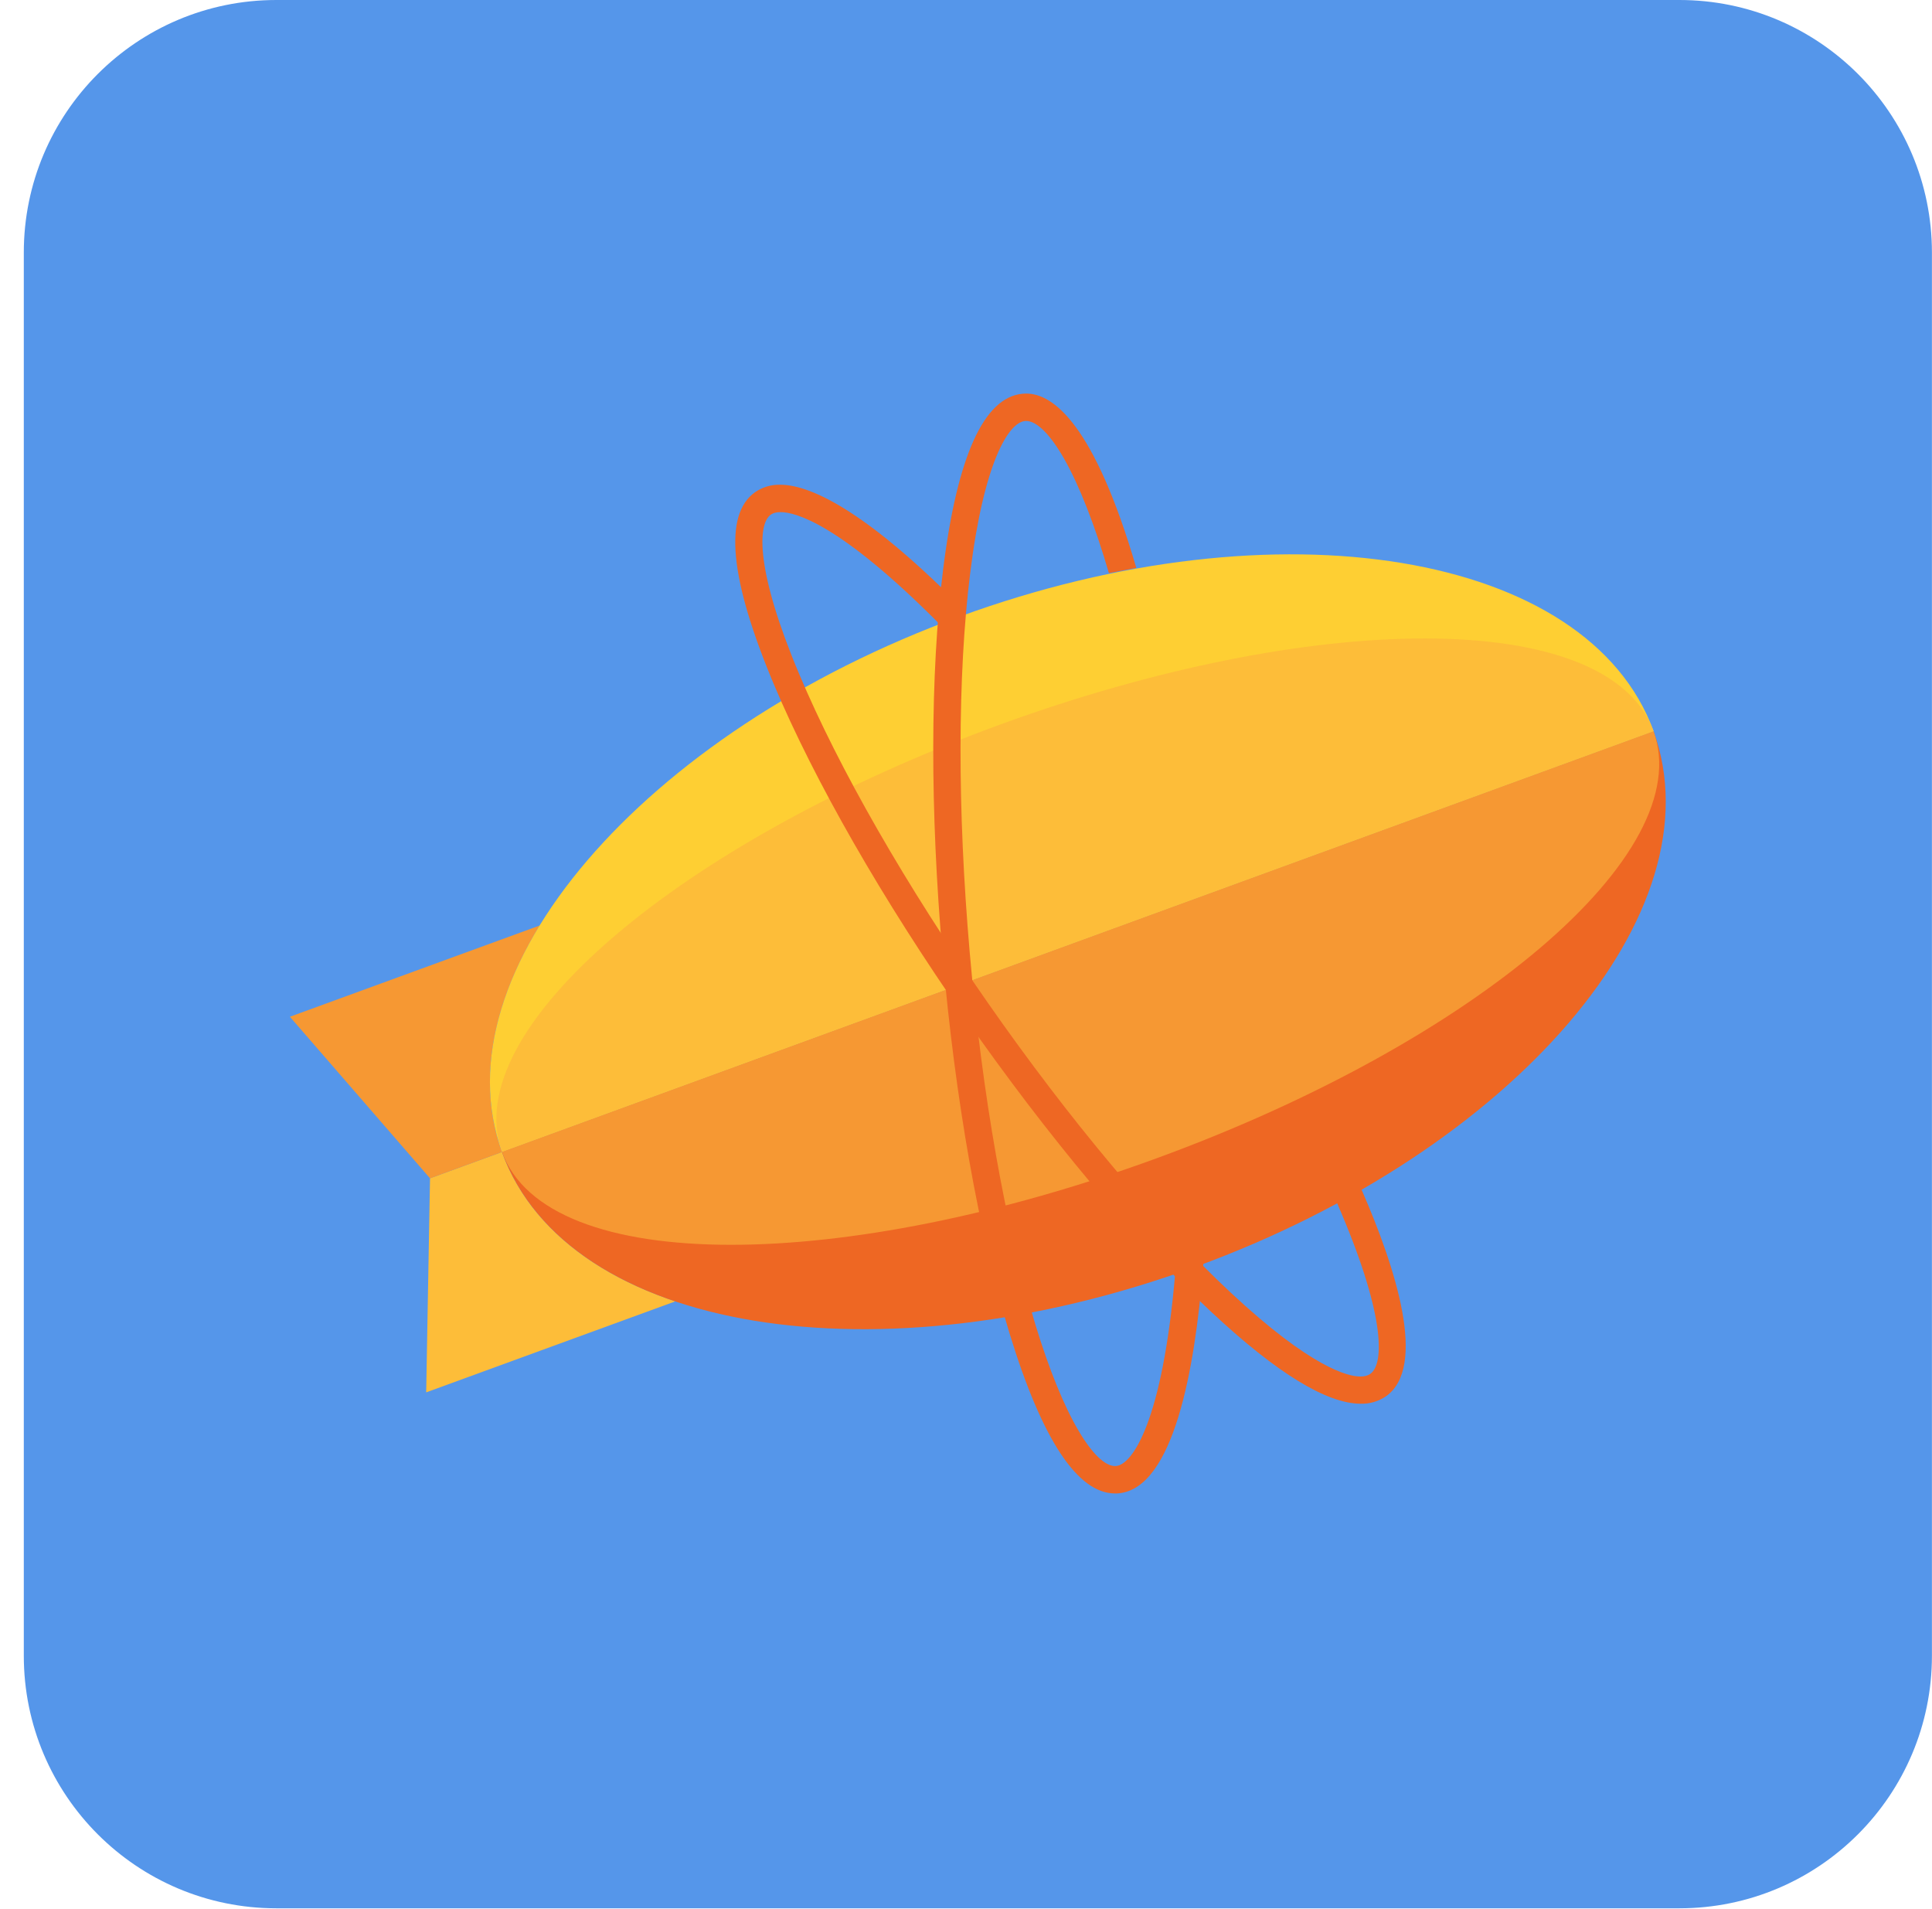
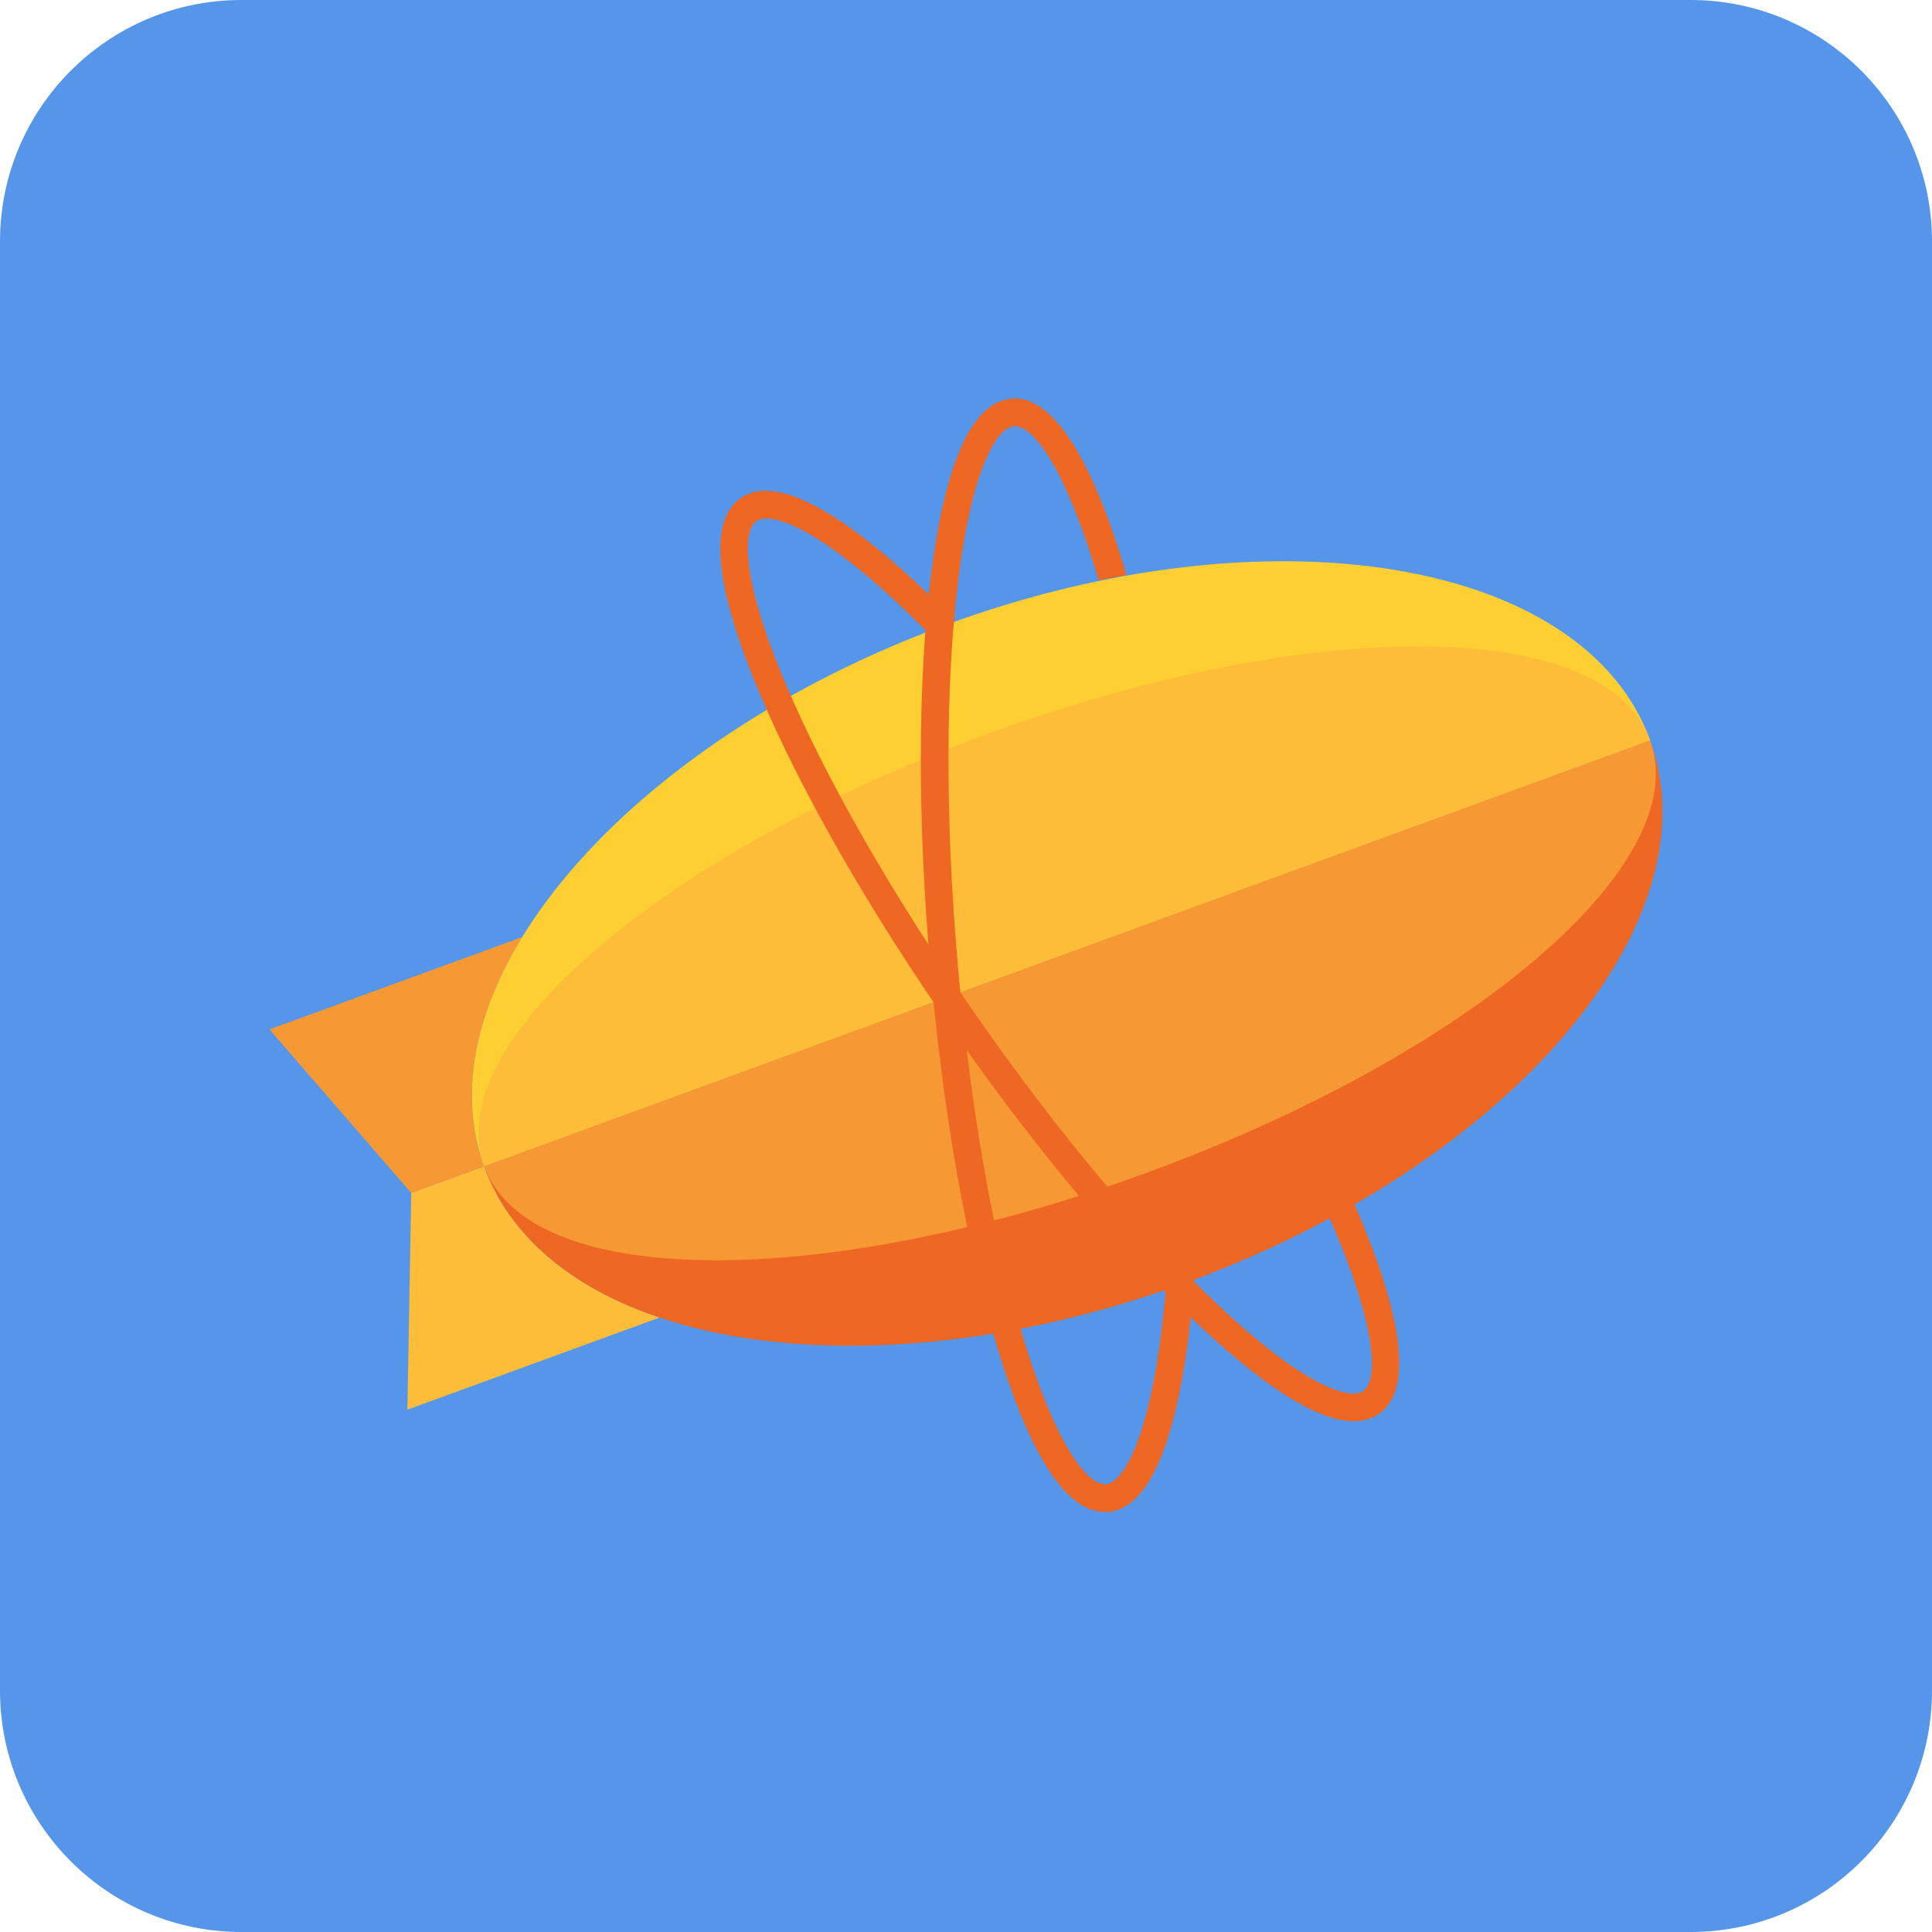
- <svg xmlns="http://www.w3.org/2000/svg" width="81" height="80" fill="none" viewBox="0 0 81 80">
-   <rect width="79.999" height="79.999" x=".998" fill="#5596EA" rx="10.589" />
-   <path fill="#FDBD39" d="M21.046 48.292L18.029 49.395L17.868 58.37L28.313 54.555C24.728 53.354 22.113 51.238 21.046 48.292" />
-   <path fill="#F69833" d="M22.626 38.799L12.154 42.624L18.029 49.397L21.046 48.295C19.982 45.359 20.639 42.044 22.626 38.799" />
-   <path fill="#FECF33" d="M40.245 25.844C26.911 30.714 18.314 40.766 21.047 48.292L69.329 30.654C66.597 23.128 53.578 20.974 40.245 25.844" />
-   <path fill="#EE6723" d="M50.129 53.105C63.462 48.235 72.073 38.229 69.327 30.657L21.044 48.293C23.791 55.866 36.795 57.975 50.129 53.105" />
-   <path fill="#F69833" d="M69.326 30.654L21.046 48.292C21.99 50.9 25.597 52.184 30.654 52.184C35.587 52.184 41.9 50.964 48.482 48.56C61.815 43.69 71.193 35.803 69.326 30.654" />
-   <path fill="#FDBD39" d="M59.718 26.765C54.788 26.765 48.472 27.985 41.891 30.389C28.558 35.259 19.179 43.144 21.046 48.292L69.329 30.655C68.382 28.047 64.778 26.765 59.718 26.765" />
-   <path fill="#EE6723" fill-rule="evenodd" d="M50.821 55.033C53.534 57.564 55.628 58.846 57.05 58.846C57.426 58.856 57.795 58.748 58.104 58.537C59.851 57.31 58.519 53.161 57.095 49.897L56.983 49.643L56.74 49.779C56.558 49.885 56.362 49.993 56.16 50.103L55.959 50.213L56.053 50.424C58.061 55.031 58.061 57.166 57.45 57.595C57.344 57.67 57.205 57.706 57.033 57.706C56.532 57.706 55 57.363 51.602 54.192C48.448 51.251 44.829 46.932 41.406 42.026C37.986 37.122 35.179 32.23 33.504 28.252C31.701 23.974 31.74 21.98 32.32 21.572C32.418 21.503 32.555 21.469 32.727 21.469C33.331 21.469 35.186 21.927 39.405 26.176L39.788 26.562L39.831 26.018C39.853 25.742 39.877 25.464 39.903 25.186L39.915 25.067L39.829 24.983C35.915 21.129 33.796 20.321 32.711 20.321C32.337 20.311 31.97 20.419 31.661 20.63C30.326 21.57 30.592 24.283 32.449 28.698C34.156 32.751 37.003 37.717 40.469 42.685C43.937 47.654 47.611 52.04 50.821 55.033Z" clip-rule="evenodd" />
-   <path fill="#EE6723" d="M50.451 52.966L50.432 53.215C50.094 57.385 49.207 62.399 46.892 62.603C46.844 62.608 46.796 62.608 46.751 62.608C45.178 62.608 43.69 60.355 42.331 55.914C41.041 51.71 40.042 46.068 39.517 40.026C38.99 33.983 38.997 28.253 39.539 23.888C40.128 19.133 41.25 16.65 42.875 16.506C42.923 16.501 42.973 16.499 43.021 16.499C44.162 16.499 45.88 17.791 47.64 23.807L46.492 24.027C45.904 22.019 45.264 20.384 44.629 19.258C44.042 18.22 43.469 17.647 43.021 17.647C43.007 17.647 42.992 17.647 42.976 17.649C42.271 17.712 41.245 19.418 40.675 24.03C40.143 28.315 40.136 33.962 40.656 39.925C41.176 45.891 42.158 51.449 43.424 55.576C43.989 57.424 44.61 58.948 45.221 59.981C45.782 60.935 46.326 61.46 46.751 61.46C46.765 61.46 46.779 61.46 46.794 61.457C47.467 61.4 48.737 59.621 49.272 53.368L50.451 52.966Z" />
+ <svg xmlns="http://www.w3.org/2000/svg" width="160" height="160" viewBox="0 0 160 160" fill="none">
+   <rect width="160" height="160" rx="20" fill="#5596EA" />
+   <path d="M40.094 96.586L34.059 98.791L33.738 116.743L54.629 109.112C47.457 106.71 42.228 102.478 40.094 96.586" fill="#FDBD39" />
+   <path d="M43.254 77.599L22.311 85.25L34.059 98.796L40.095 96.591C37.966 90.719 39.28 84.09 43.254 77.599" fill="#F69833" />
+   <path d="M78.491 51.69C51.825 61.43 34.63 81.535 40.095 96.586L136.661 61.311C131.196 46.259 105.158 41.95 78.491 51.69" fill="#FECF33" />
+   <path d="M98.26 106.212C124.926 96.471 142.149 76.458 136.656 61.315L40.09 96.586C45.583 111.734 71.593 115.952 98.26 106.212" fill="#EE6723" />
+   <path d="M136.656 61.31L40.095 96.586C41.983 101.802 49.198 104.371 59.312 104.371C69.177 104.371 81.803 101.931 94.966 97.123C121.633 87.383 140.39 71.607 136.656 61.31" fill="#F69833" />
+   <path d="M117.439 53.531C107.578 53.531 94.947 55.971 81.784 60.779C55.118 70.519 36.361 86.29 40.095 96.586L136.661 61.311C134.767 56.095 127.558 53.531 117.439 53.531" fill="#FDBD39" />
+   <path fill-rule="evenodd" clip-rule="evenodd" d="M99.645 110.071C105.071 115.133 109.261 117.697 112.104 117.697C112.856 117.716 113.594 117.501 114.213 117.079C117.707 114.625 115.042 106.327 112.195 99.798L111.969 99.29L111.485 99.563C111.121 99.774 110.728 99.99 110.325 100.21L109.922 100.431L110.109 100.853C114.126 110.066 114.126 114.337 112.904 115.195C112.693 115.344 112.415 115.415 112.07 115.415C111.068 115.415 108.005 114.73 101.208 108.388C94.9 102.506 87.661 93.868 80.816 84.056C73.976 74.248 68.362 64.465 65.012 56.508C61.407 47.951 61.484 43.963 62.644 43.148C62.84 43.009 63.113 42.942 63.459 42.942C64.666 42.942 68.377 43.857 76.813 52.356L77.58 53.128L77.667 52.04C77.71 51.489 77.758 50.933 77.811 50.377L77.834 50.137L77.662 49.969C69.834 42.261 65.597 40.646 63.425 40.646C62.677 40.627 61.944 40.842 61.325 41.264C58.655 43.143 59.188 48.569 62.903 57.399C66.316 65.505 72.01 75.437 78.942 85.374C85.878 95.311 93.227 104.083 99.645 110.071Z" fill="#EE6723" />
+   <path d="M98.907 105.934L98.868 106.432C98.192 114.773 96.419 124.801 91.788 125.209C91.692 125.218 91.597 125.218 91.505 125.218C88.361 125.218 85.384 120.712 82.666 111.83C80.087 103.422 78.088 92.138 77.039 80.053C75.984 67.969 75.998 56.508 77.082 47.779C78.261 38.268 80.504 33.302 83.754 33.014C83.85 33.005 83.951 33 84.047 33C86.329 33 89.766 35.584 93.284 47.615L90.988 48.056C89.813 44.039 88.534 40.77 87.263 38.517C86.089 36.442 84.943 35.296 84.047 35.296C84.018 35.296 83.989 35.296 83.956 35.301C82.546 35.425 80.495 38.839 79.354 48.061C78.29 56.632 78.275 67.926 79.316 79.852C80.356 91.783 82.321 102.9 84.852 111.154C85.983 114.85 87.225 117.899 88.447 119.965C89.569 121.872 90.657 122.922 91.505 122.922C91.534 122.922 91.563 122.922 91.592 122.917C92.939 122.802 95.479 119.246 96.548 106.739L98.907 105.934Z" fill="#EE6723" />
</svg>
